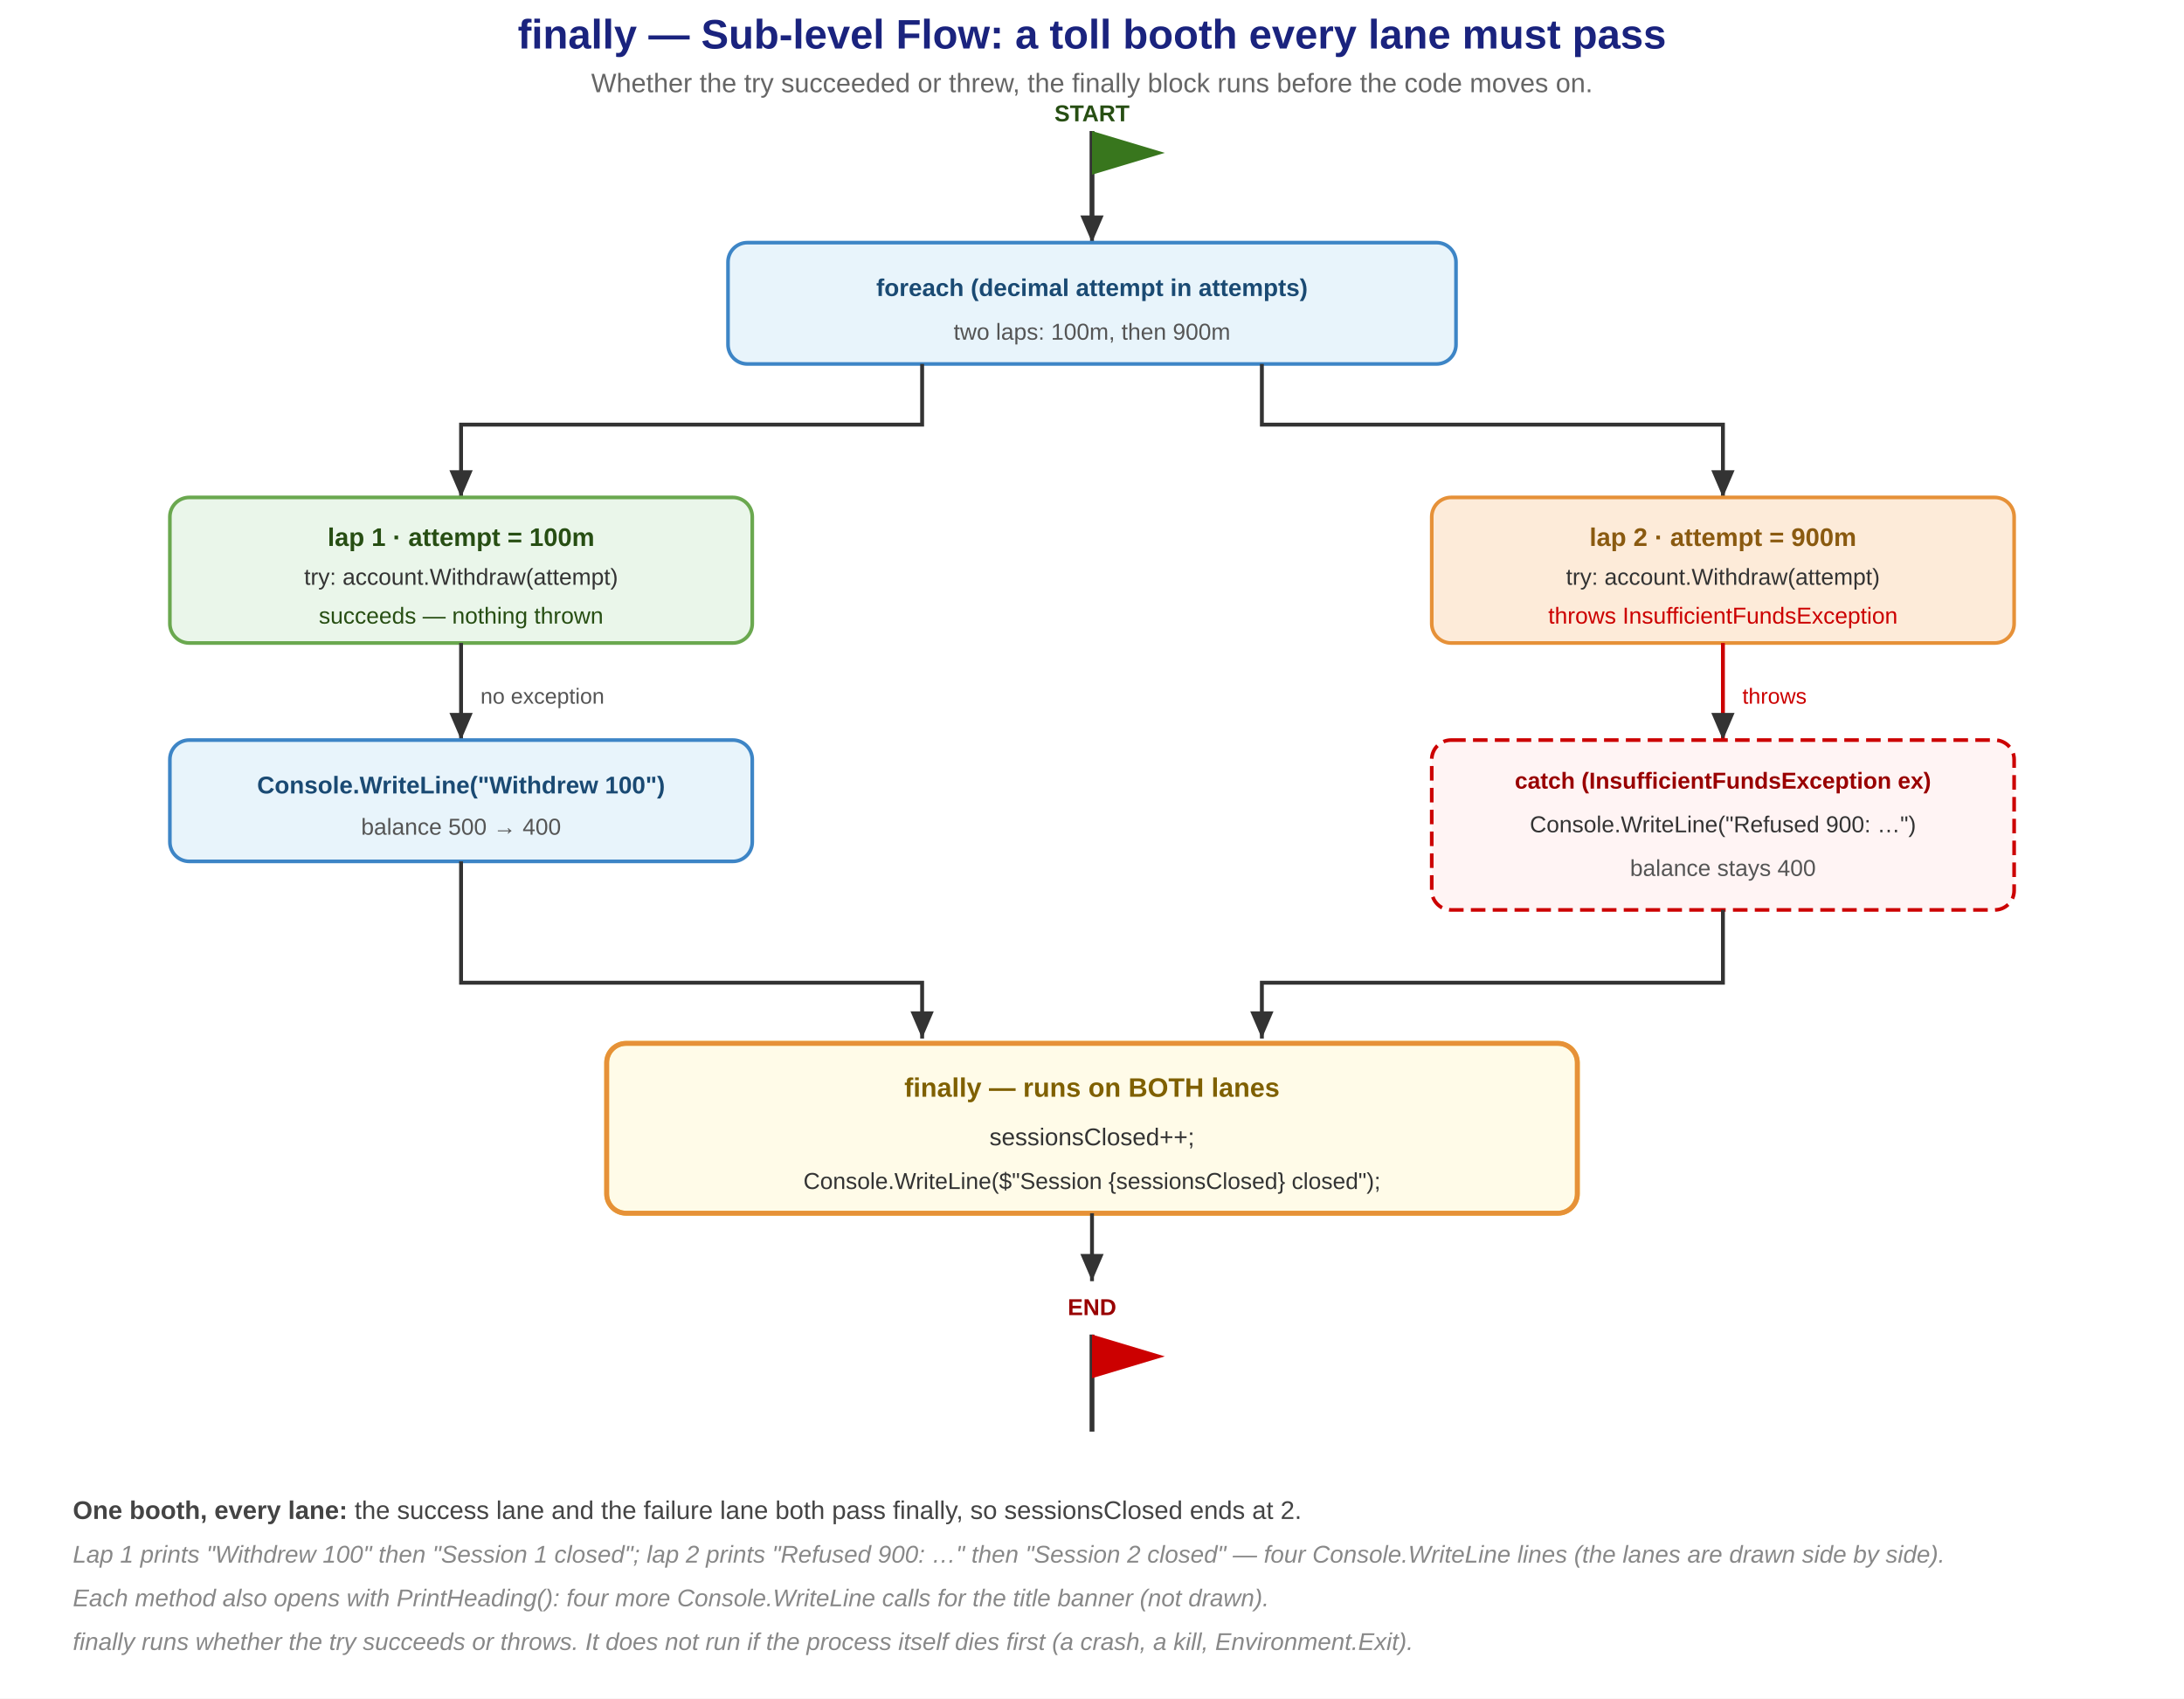
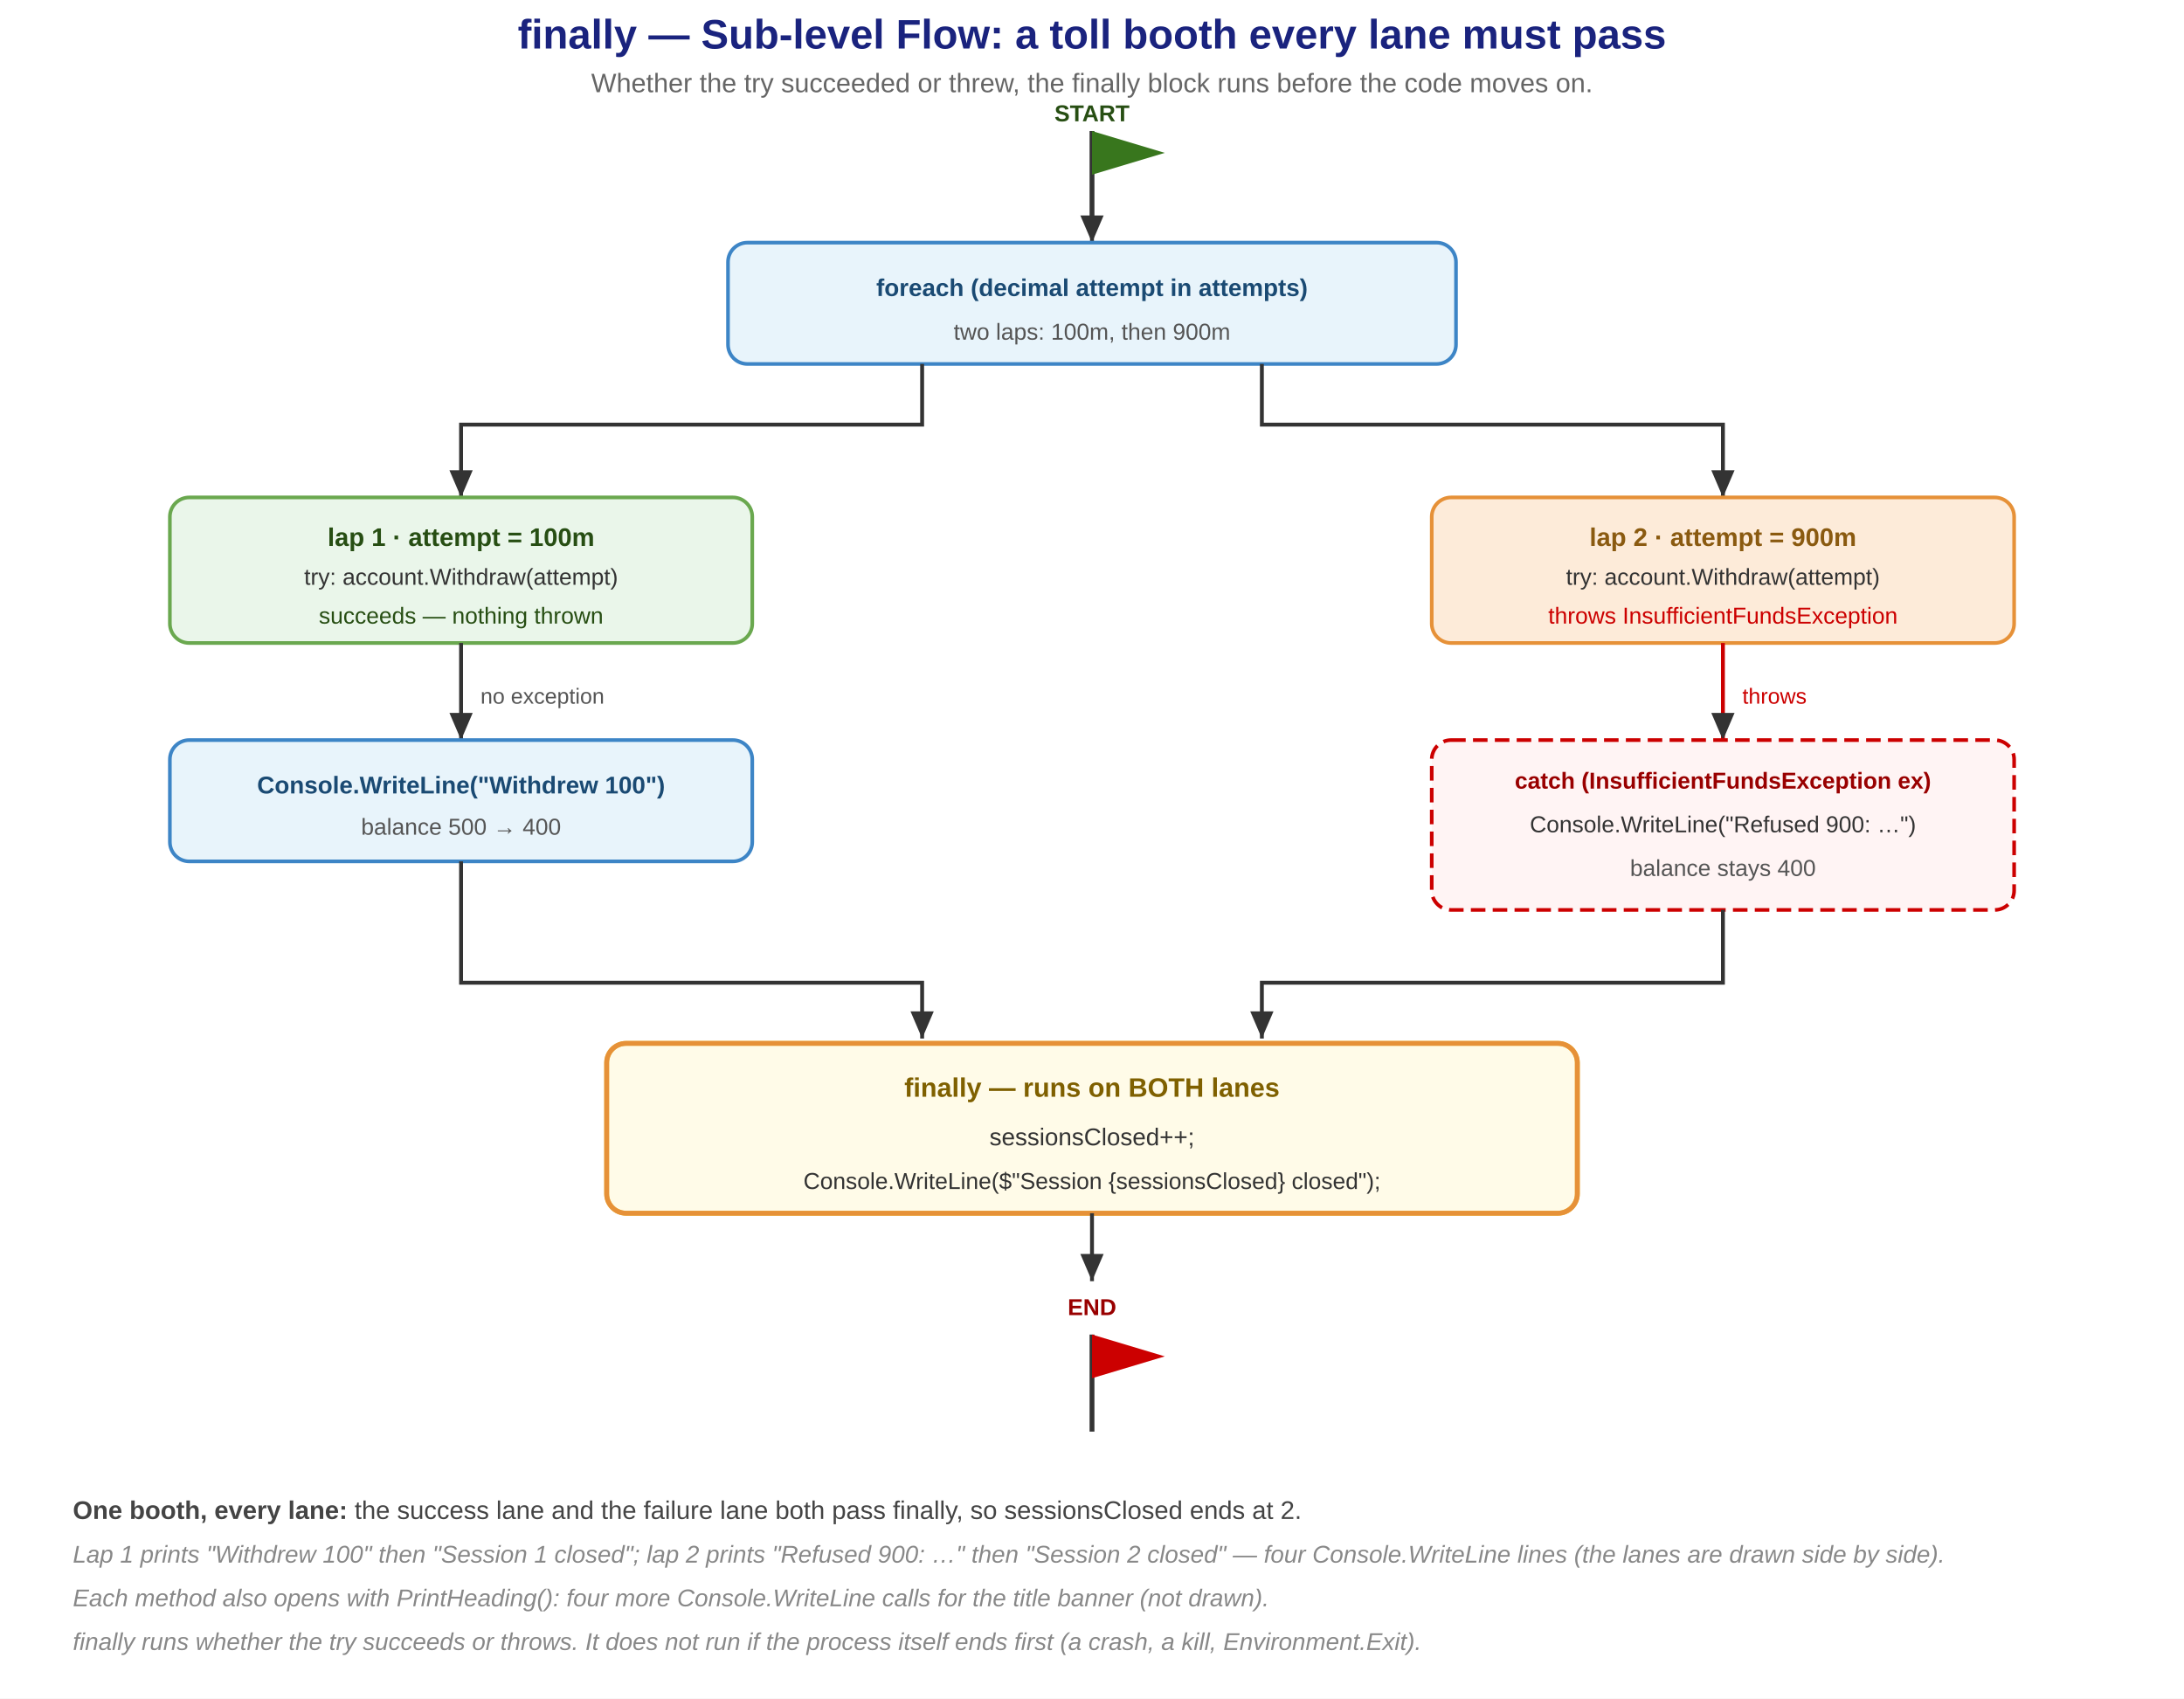
<svg xmlns="http://www.w3.org/2000/svg" viewBox="0 0 900 700" font-family="Arial, Helvetica, sans-serif">
  <defs>
    <marker id="a" markerWidth="9" markerHeight="9" refX="7" refY="3" orient="auto">
      <path d="M0,0 L7,3 L0,6 Z" fill="#333" />
    </marker>
  </defs>
  <rect x="0" y="0" width="900" height="700" fill="#ffffff" />
  <text x="450.0" y="20" text-anchor="middle" font-size="17" font-weight="bold" fill="#1a237e">finally — Sub-level Flow: a toll booth every lane must pass</text>
  <text x="450.0" y="38" text-anchor="middle" font-size="11" fill="#666">Whether the try succeeded or threw, the finally block runs before the code moves on.</text>
  <text x="450" y="50" text-anchor="middle" font-size="9.5" font-weight="bold" fill="#274e13">START</text>
  <line x1="450" y1="54" x2="450" y2="92" stroke="#333" stroke-width="2" />
  <polygon points="450,54 450,72 480,63" fill="#38761d" />
  <line x1="450" y1="92" x2="450" y2="100" stroke="#333" stroke-width="1.6" marker-end="url(#a)" />
  <rect x="300" y="100" width="300" height="50" rx="8" fill="#e8f4fb" stroke="#3d85c6" stroke-width="1.5" />
  <text x="450" y="122" text-anchor="middle" font-size="10" font-weight="bold" fill="#1a4a73">foreach (decimal attempt in attempts)</text>
  <text x="450" y="140" text-anchor="middle" font-size="9.5" fill="#555">two laps: 100m, then 900m</text>
  <polyline points="380,150 380,175 190,175 190,205" fill="none" stroke="#333" stroke-width="1.6" marker-end="url(#a)" />
  <polyline points="520,150 520,175 710,175 710,205" fill="none" stroke="#333" stroke-width="1.6" marker-end="url(#a)" />
  <rect x="70" y="205" width="240" height="60" rx="8" fill="#eaf6ea" stroke="#6aa84f" stroke-width="1.5" />
  <text x="190" y="225" text-anchor="middle" font-size="10.5" font-weight="bold" fill="#274e13">lap 1 · attempt = 100m</text>
  <text x="190" y="241" text-anchor="middle" font-size="9.5" fill="#333">try: account.Withdraw(attempt)</text>
  <text x="190" y="257" text-anchor="middle" font-size="9.5" fill="#274e13">succeeds — nothing thrown</text>
  <rect x="590" y="205" width="240" height="60" rx="8" fill="#fdebd9" stroke="#e69138" stroke-width="1.5" />
  <text x="710" y="225" text-anchor="middle" font-size="10.5" font-weight="bold" fill="#8a5a10">lap 2 · attempt = 900m</text>
  <text x="710" y="241" text-anchor="middle" font-size="9.5" fill="#333">try: account.Withdraw(attempt)</text>
  <text x="710" y="257" text-anchor="middle" font-size="9.5" fill="#cc0000">throws InsufficientFundsException</text>
  <line x1="190" y1="265" x2="190" y2="305" stroke="#333" stroke-width="1.6" marker-end="url(#a)" />
  <text x="198" y="290" font-size="9" fill="#555">no exception</text>
  <line x1="710" y1="265" x2="710" y2="305" stroke="#cc0000" stroke-width="1.6" marker-end="url(#a)" />
  <text x="718" y="290" font-size="9" fill="#cc0000">throws</text>
  <rect x="70" y="305" width="240" height="50" rx="8" fill="#e8f4fb" stroke="#3d85c6" stroke-width="1.5" />
  <text x="190" y="327" text-anchor="middle" font-size="10" font-weight="bold" fill="#1a4a73">Console.WriteLine("Withdrew 100")</text>
  <text x="190" y="344" text-anchor="middle" font-size="9.5" fill="#555">balance 500 → 400</text>
  <rect x="590" y="305" width="240" height="70" rx="8" fill="#fff4f4" stroke="#cc0000" stroke-width="1.5" stroke-dasharray="6 3" />
  <text x="710" y="325" text-anchor="middle" font-size="9.5" font-weight="bold" fill="#990000">catch (InsufficientFundsException ex)</text>
  <text x="710" y="343" text-anchor="middle" font-size="9.5" fill="#333">Console.WriteLine("Refused 900: …")</text>
  <text x="710" y="361" text-anchor="middle" font-size="9.5" fill="#555">balance stays 400</text>
  <polyline points="190,355 190,405 380,405 380,428" fill="none" stroke="#333" stroke-width="1.6" marker-end="url(#a)" />
  <polyline points="710,375 710,405 520,405 520,428" fill="none" stroke="#333" stroke-width="1.6" marker-end="url(#a)" />
  <rect x="250" y="430" width="400" height="70" rx="8" fill="#fffbe8" stroke="#f1c232" stroke-width="2" />
  <rect x="250" y="430" width="400" height="70" rx="8" fill="none" stroke="#e69138" stroke-width="2">
    <animate attributeName="stroke-width" values="1;4;1" dur="3s" repeatCount="indefinite" />
  </rect>
  <text x="450" y="452" text-anchor="middle" font-size="11" font-weight="bold" fill="#7f6000">finally — runs on BOTH lanes</text>
  <text x="450" y="472" text-anchor="middle" font-size="10" fill="#333">sessionsClosed++;</text>
  <text x="450" y="490" text-anchor="middle" font-size="9.5" fill="#333">Console.WriteLine($"Session {sessionsClosed} closed");</text>
  <line x1="450" y1="500" x2="450" y2="528" stroke="#333" stroke-width="1.6" marker-end="url(#a)" />
  <text x="450" y="542" text-anchor="middle" font-size="9.5" font-weight="bold" fill="#990000">END</text>
  <line x1="450" y1="550" x2="450" y2="590" stroke="#333" stroke-width="2" />
  <polygon points="450,550 450,568 480,559" fill="#cc0000" />
  <text x="30" y="626" font-size="10.5" fill="#444">
    <tspan font-weight="bold">One booth, every lane:</tspan> the success lane and the failure lane both pass finally, so sessionsClosed ends at 2.</text>
  <text x="30" y="644" font-size="10" font-style="italic" fill="#888">Lap 1 prints "Withdrew 100" then "Session 1 closed"; lap 2 prints "Refused 900: …" then "Session 2 closed" — four Console.WriteLine lines (the lanes are drawn side by side).</text>
  <text x="30" y="662" font-size="10" font-style="italic" fill="#888">Each method also opens with PrintHeading(): four more Console.WriteLine calls for the title banner (not drawn).</text>
-   <text x="30" y="680" font-size="10" font-style="italic" fill="#888">finally runs whether the try succeeds or throws. It does not run if the process itself dies first (a crash, a kill, Environment.Exit).</text>
+   <text x="30" y="680" font-size="10" font-style="italic" fill="#888">finally runs whether the try succeeds or throws. It does not run if the process itself ends first (a crash, a kill, Environment.Exit).</text>
</svg>
